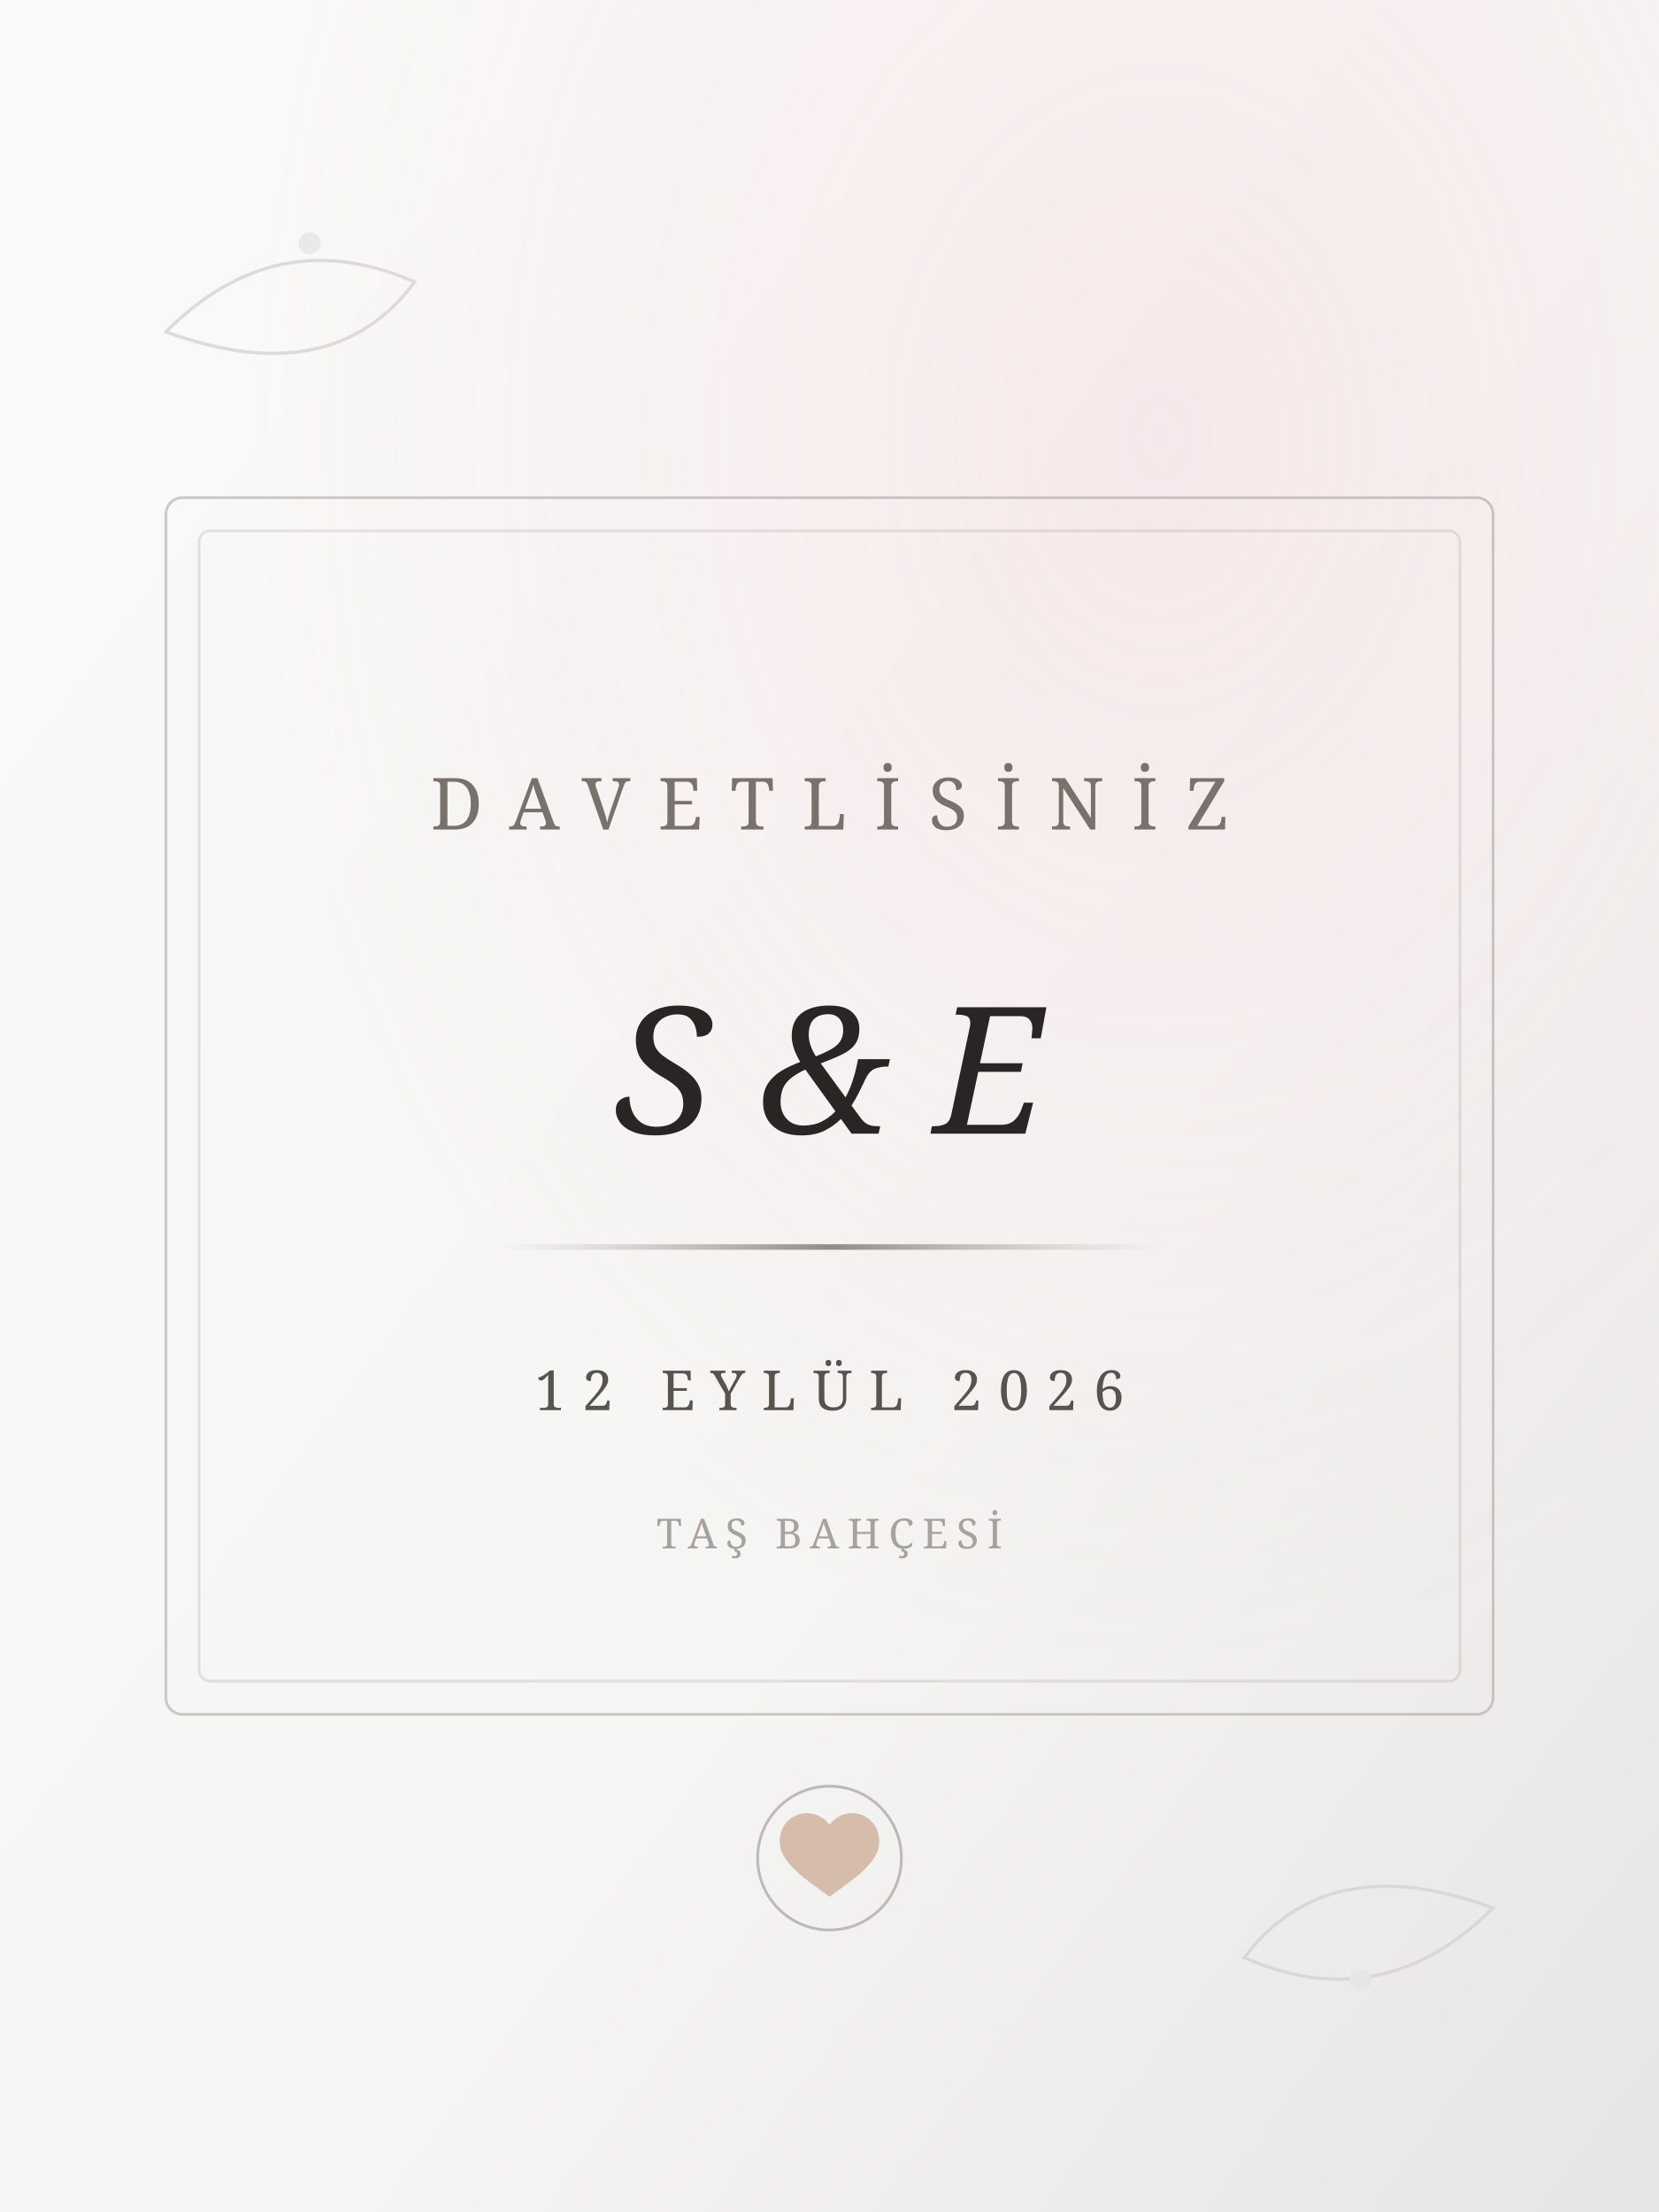
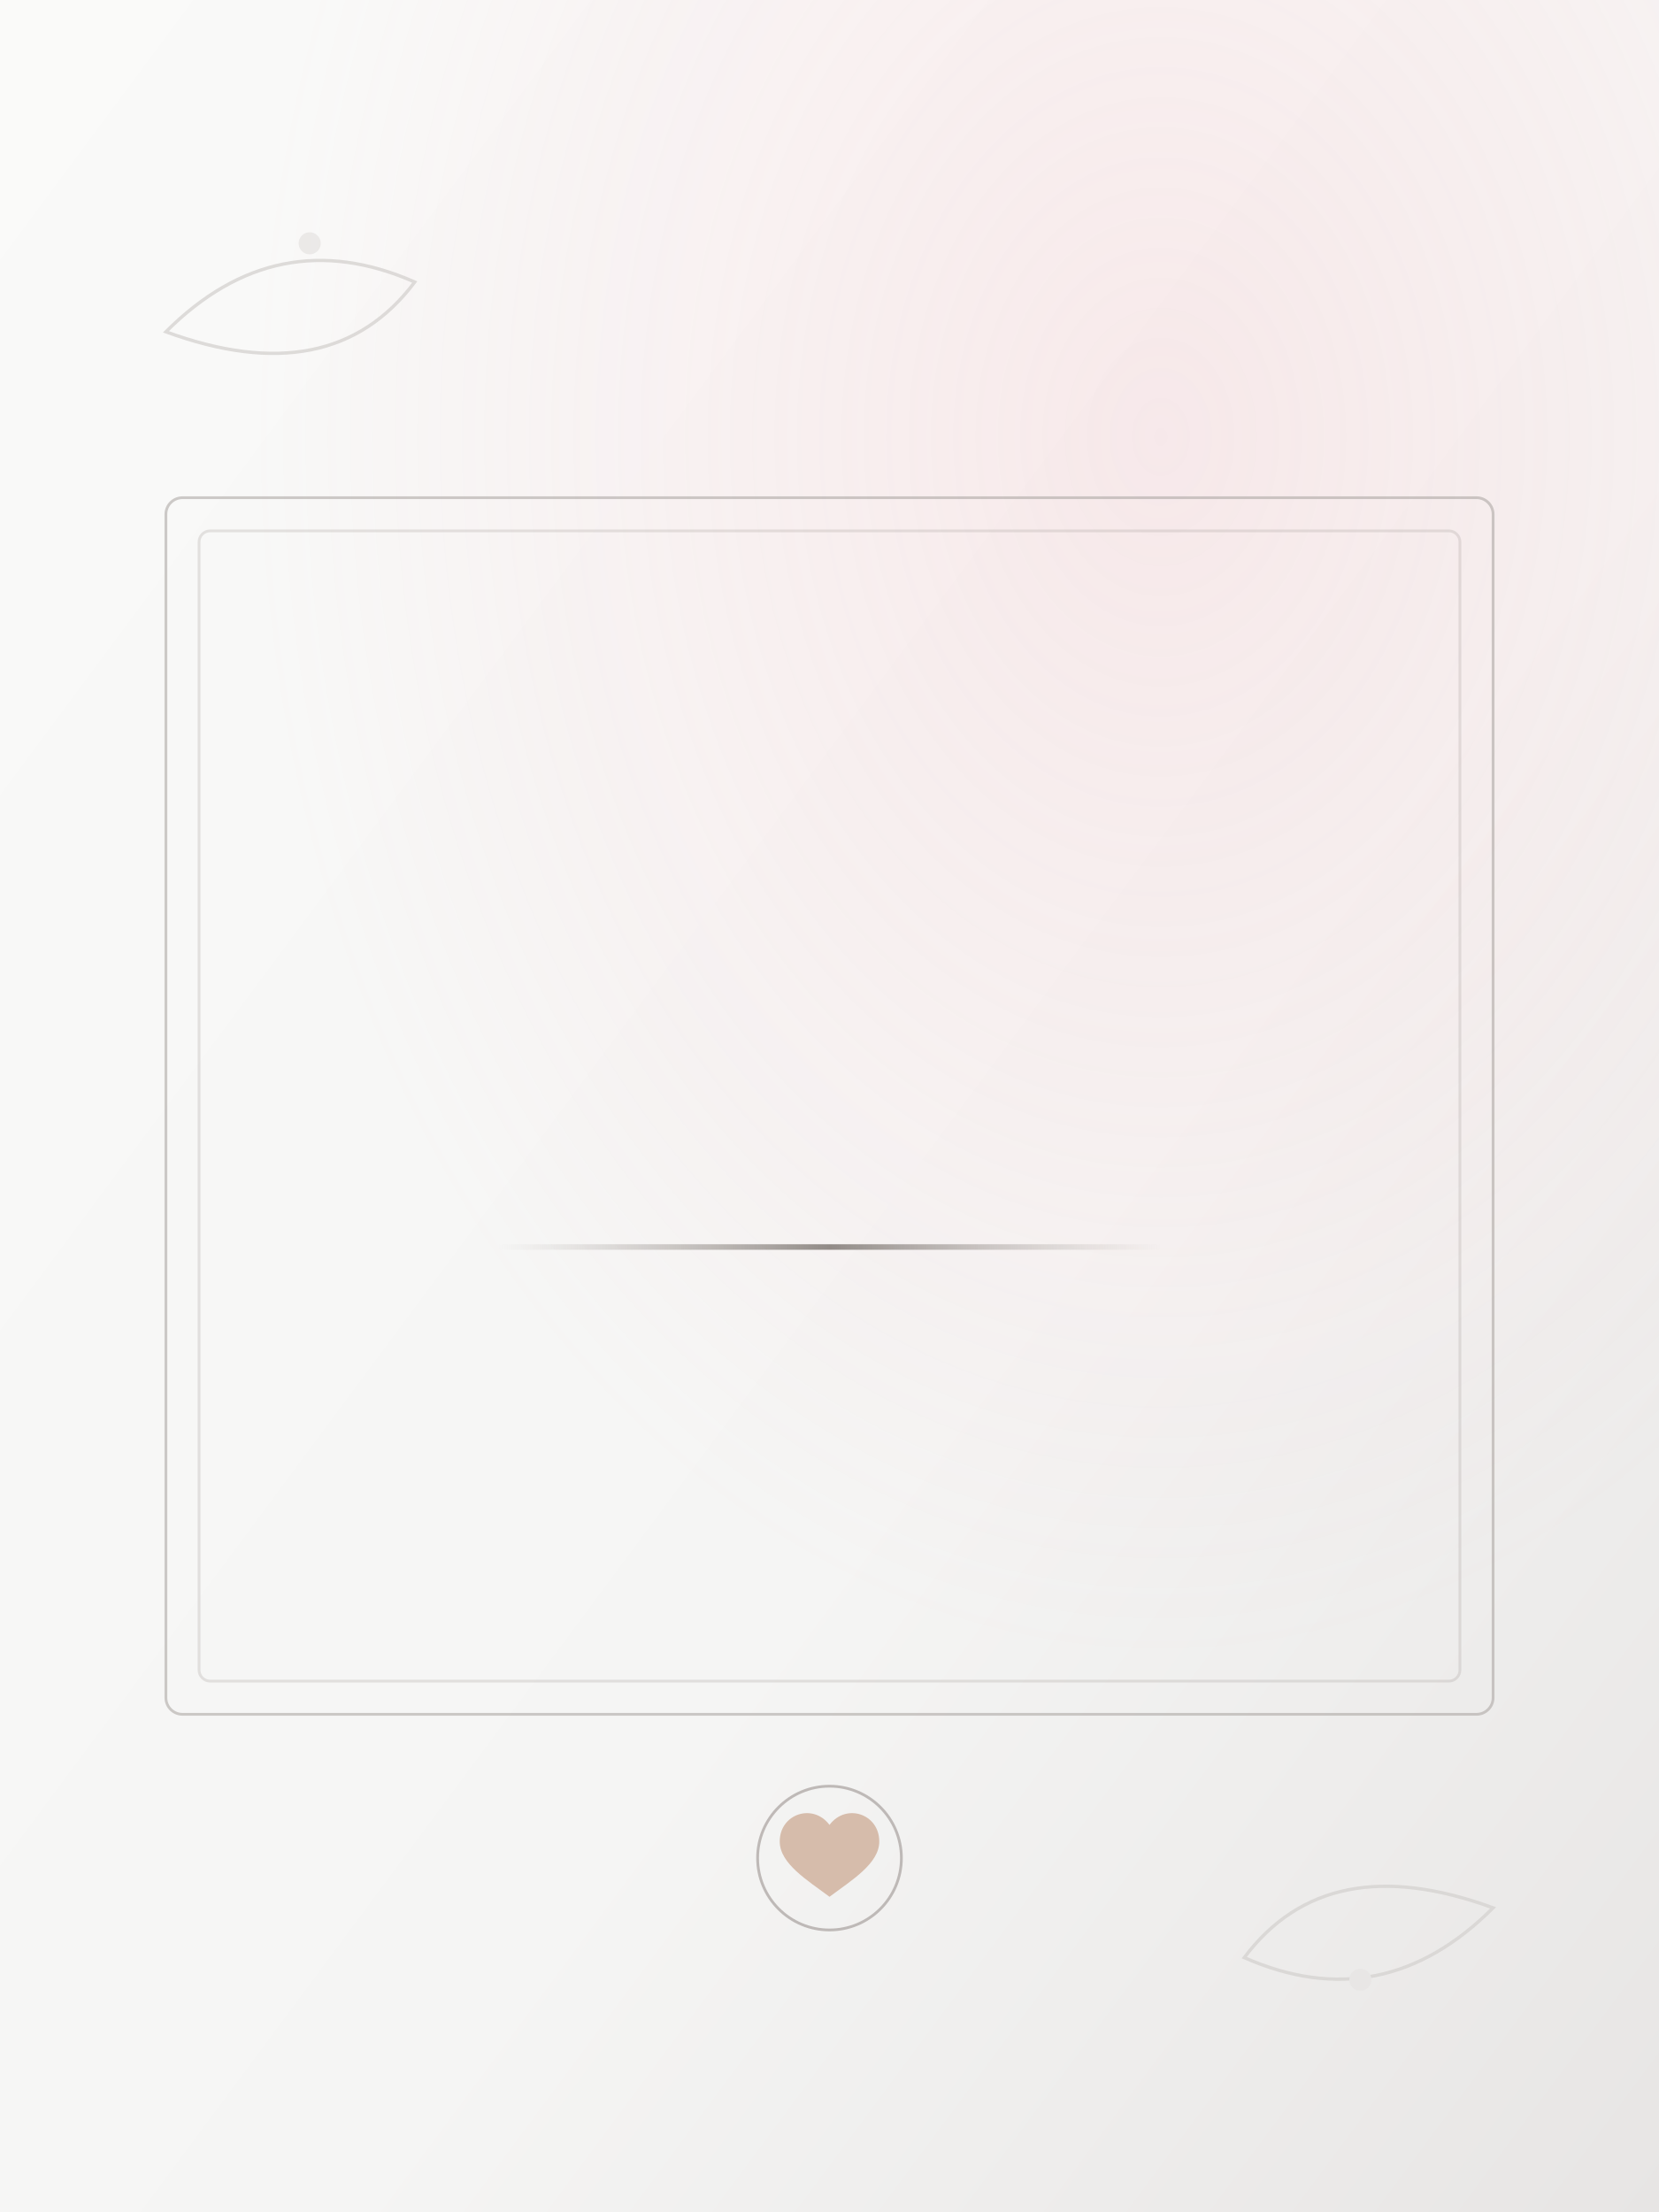
<svg xmlns="http://www.w3.org/2000/svg" width="600" height="800" viewBox="0 0 600 800">
  <defs>
    <linearGradient id="bg" x1="0" y1="0" x2="1" y2="1">
      <stop offset="0%" stop-color="#fafaf9" />
      <stop offset="60%" stop-color="#f5f5f4" />
      <stop offset="100%" stop-color="#e7e5e4" />
    </linearGradient>
    <radialGradient id="blush" cx="0.7" cy="0.2" r="0.55">
      <stop offset="0%" stop-color="#fda4af" stop-opacity="0.16" />
      <stop offset="100%" stop-color="#fda4af" stop-opacity="0" />
    </radialGradient>
    <linearGradient id="line" x1="0" y1="0" x2="1" y2="0">
      <stop offset="0%" stop-color="#a8a29e" stop-opacity="0" />
      <stop offset="50%" stop-color="#78716c" stop-opacity="0.8" />
      <stop offset="100%" stop-color="#a8a29e" stop-opacity="0" />
    </linearGradient>
  </defs>
  <rect width="600" height="800" fill="url(#bg)" />
  <rect width="600" height="800" fill="url(#blush)" />
  <g fill="none" stroke="#d6d3d1" stroke-width="1.2" opacity="0.8">
    <path d="M60 120 q40 -40 90 -18 q-30 40 -90 18 z" />
    <path d="M540 690 q-40 40 -90 18 q30 -40 90 -18 z" />
    <circle cx="112" cy="88" r="4" fill="#e7e5e4" stroke="none" />
    <circle cx="492" cy="716" r="4" fill="#e7e5e4" stroke="none" />
  </g>
  <rect x="60" y="180" width="480" height="440" rx="6" fill="none" stroke="#a8a29e" stroke-opacity="0.55" />
  <rect x="72" y="192" width="456" height="416" rx="4" fill="none" stroke="#a8a29e" stroke-opacity="0.28" />
-   <text x="300" y="300" text-anchor="middle" font-family="Georgia, serif" font-size="26" letter-spacing="10" fill="#78716c">DAVETLİSİNİZ</text>
-   <text x="300" y="410" text-anchor="middle" font-family="Georgia, serif" font-style="italic" font-size="64" fill="#292524">S &amp; E</text>
  <rect x="180" y="450" width="240" height="2" fill="url(#line)" />
-   <text x="300" y="510" text-anchor="middle" font-family="Georgia, serif" font-size="20" letter-spacing="6" fill="#57534e">12 EYLÜL 2026</text>
-   <text x="300" y="560" text-anchor="middle" font-family="Georgia, serif" font-size="15" letter-spacing="3" fill="#a8a29e">TAŞ BAHÇESİ</text>
  <circle cx="300" cy="672" r="26" fill="none" stroke="#a8a29e" stroke-opacity="0.7" />
  <path d="M300 660 c-6 -8 -18 -4 -18 6 c0 8 10 14 18 20 c8 -6 18 -12 18 -20 c0 -10 -12 -14 -18 -6 z" fill="#d6bcab" />
</svg>
